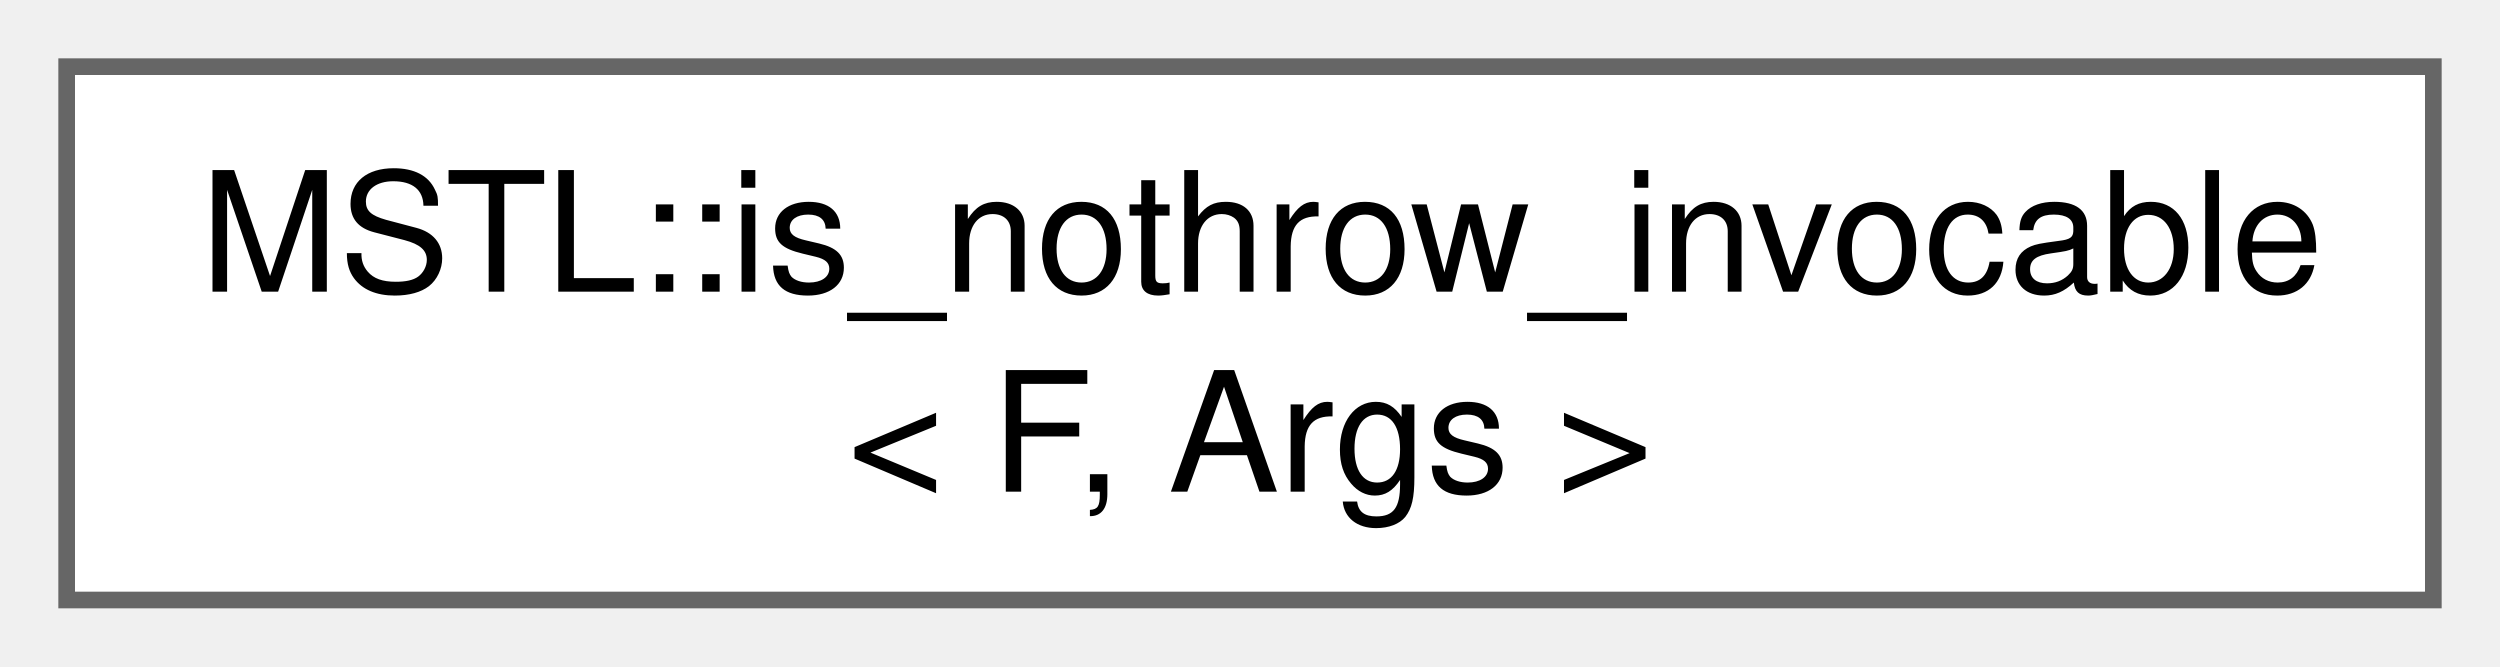
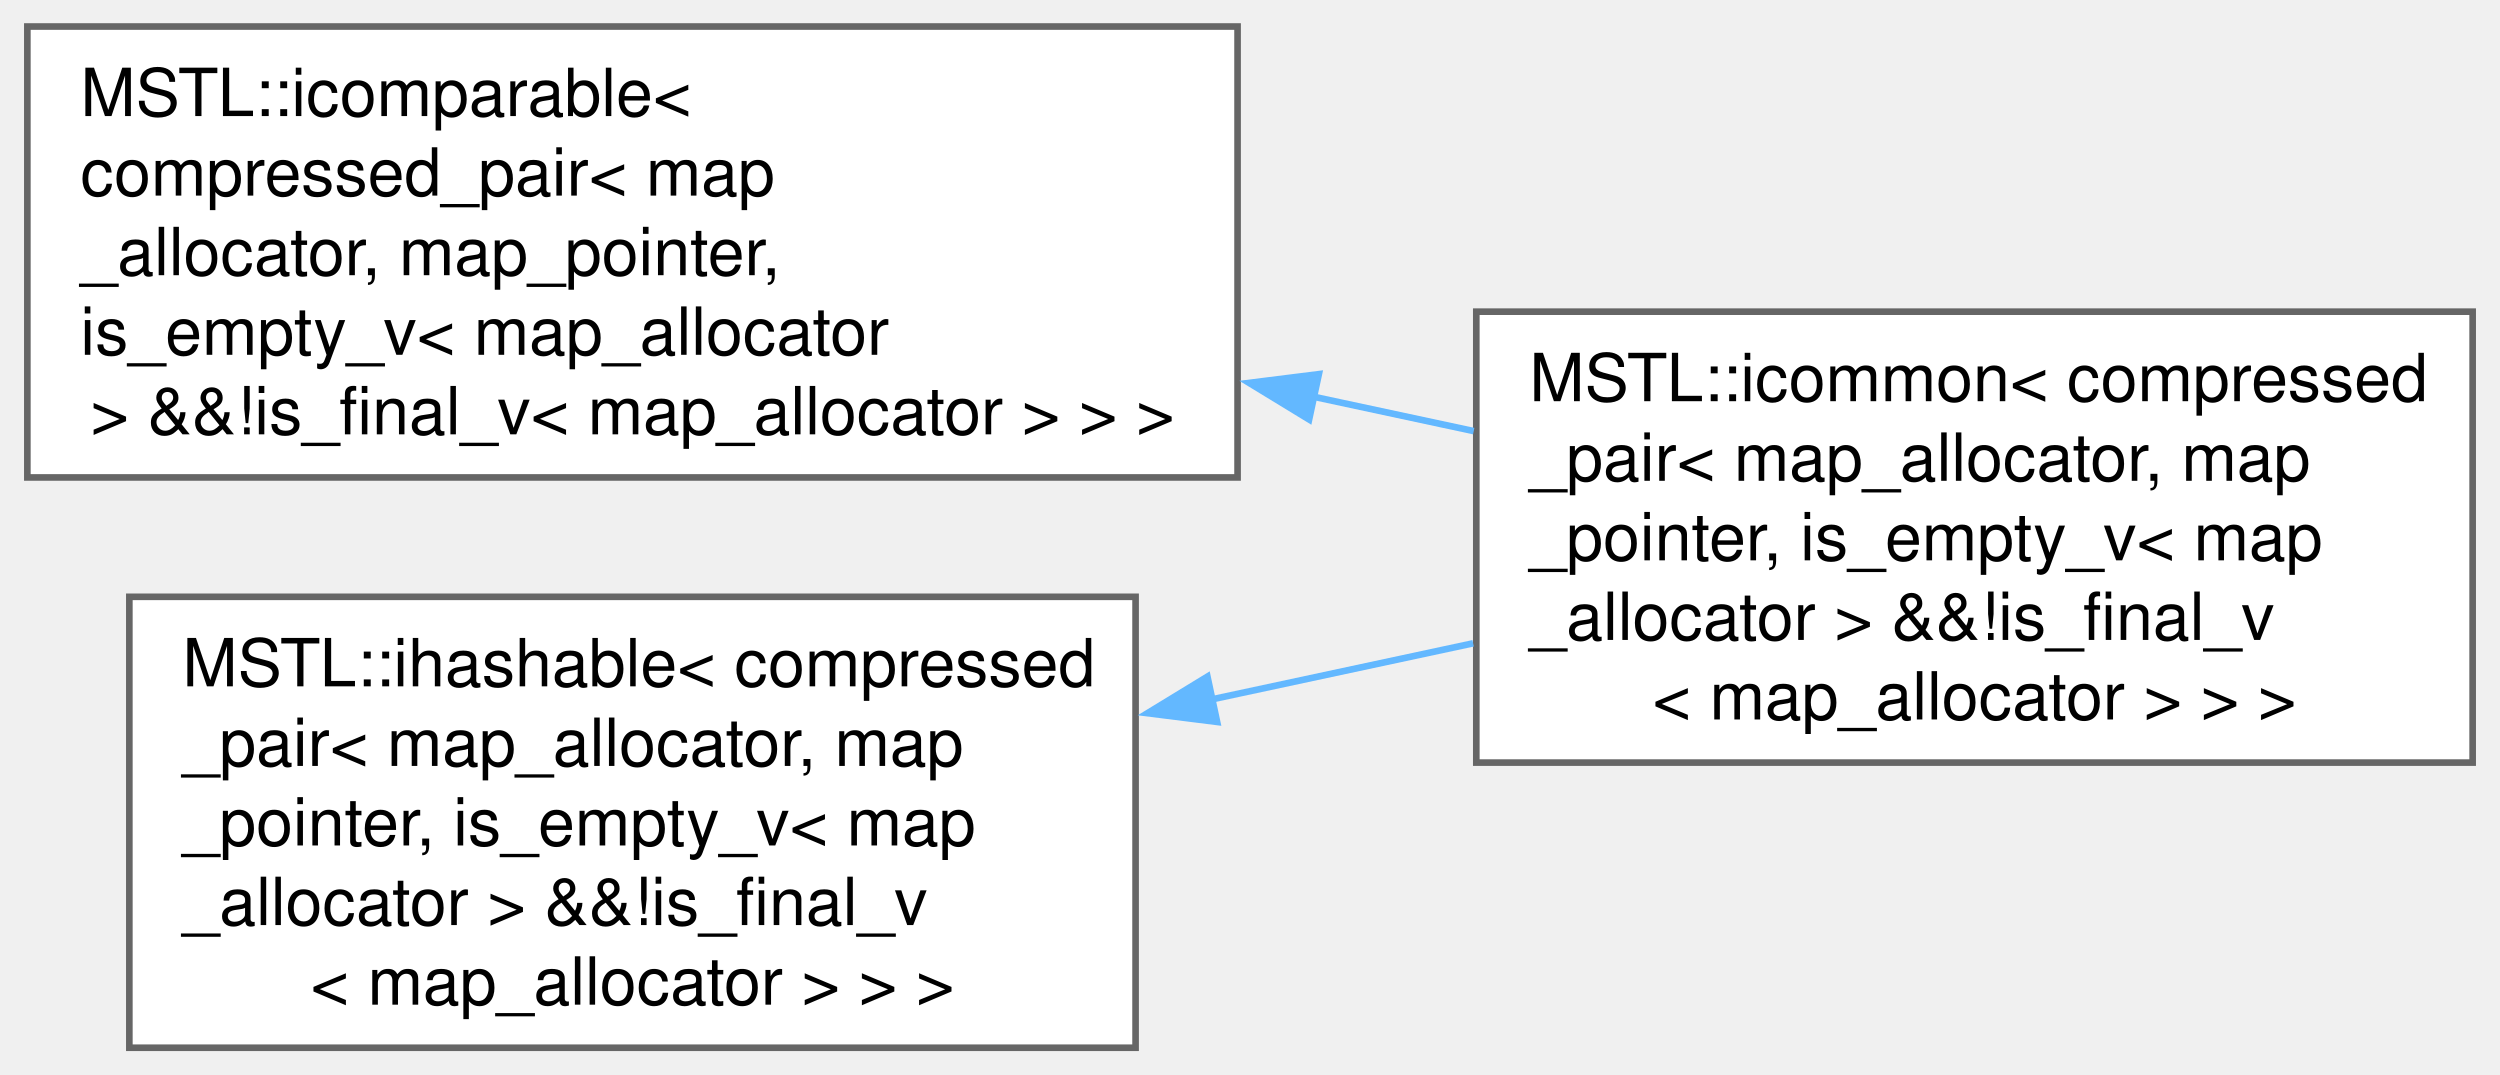
- <svg xmlns="http://www.w3.org/2000/svg" xmlns:xlink="http://www.w3.org/1999/xlink" width="150pt" height="40pt" viewBox="0.00 0.00 150.00 40.00">
-   <g id="graph0" class="graph" transform="scale(1 1) rotate(0) translate(4 36)">
+ <svg xmlns="http://www.w3.org/2000/svg" xmlns:xlink="http://www.w3.org/1999/xlink" width="377pt" height="162pt" viewBox="0.00 0.00 376.75 162.00">
+   <g id="graph0" class="graph" transform="scale(1 1) rotate(0) translate(4 158)">
    <g id="Node000000" class="node">
      <g id="a_Node000000">
-         <a xlink:href="struct_m_s_t_l_1_1is__nothrow__invocable.html" target="_top" xlink:title="判断调用是否不会抛出异常">
-           <polygon fill="white" stroke="#666666" points="142,-32 0,-32 0,0 142,0 142,-32" />
-           <text text-anchor="start" x="8" y="-18.5" font-family="Helvetica,sans-Serif" font-size="10.00">MSTL::is_nothrow_invocable</text>
-           <text text-anchor="middle" x="71" y="-6.5" font-family="Helvetica,sans-Serif" font-size="10.00">&lt; F, Args &gt;</text>
+         <a xlink:href="struct_m_s_t_l_1_1icomparable.html" target="_top" xlink:title=" ">
+           <polygon fill="white" stroke="#666666" points="182.5,-154 0,-154 0,-86 182.5,-86 182.5,-154" />
+           <text text-anchor="start" x="8" y="-140.5" font-family="Helvetica,sans-Serif" font-size="10.00">MSTL::icomparable&lt;</text>
+           <text text-anchor="start" x="8" y="-128.5" font-family="Helvetica,sans-Serif" font-size="10.00"> compressed_pair&lt; map</text>
+           <text text-anchor="start" x="8" y="-116.5" font-family="Helvetica,sans-Serif" font-size="10.00">_allocator, map_pointer,</text>
+           <text text-anchor="start" x="8" y="-104.5" font-family="Helvetica,sans-Serif" font-size="10.00"> is_empty_v&lt; map_allocator</text>
+           <text text-anchor="middle" x="91.25" y="-92.5" font-family="Helvetica,sans-Serif" font-size="10.00"> &gt; &amp;&amp;!is_final_v&lt; map_allocator &gt; &gt; &gt;</text>
+         </a>
+       </g>
+     </g>
+     <g id="Node000001" class="node">
+       <g id="a_Node000001">
+         <a xlink:href="struct_m_s_t_l_1_1icommon.html" target="_top" xlink:title=" ">
+           <polygon fill="white" stroke="#666666" points="368.75,-111 218.5,-111 218.5,-43 368.75,-43 368.75,-111" />
+           <text text-anchor="start" x="226.5" y="-97.5" font-family="Helvetica,sans-Serif" font-size="10.00">MSTL::icommon&lt; compressed</text>
+           <text text-anchor="start" x="226.5" y="-85.5" font-family="Helvetica,sans-Serif" font-size="10.00">_pair&lt; map_allocator, map</text>
+           <text text-anchor="start" x="226.5" y="-73.5" font-family="Helvetica,sans-Serif" font-size="10.00">_pointer, is_empty_v&lt; map</text>
+           <text text-anchor="start" x="226.5" y="-61.5" font-family="Helvetica,sans-Serif" font-size="10.00">_allocator &gt; &amp;&amp;!is_final_v</text>
+           <text text-anchor="middle" x="293.62" y="-49.5" font-family="Helvetica,sans-Serif" font-size="10.00">&lt; map_allocator &gt; &gt; &gt;</text>
+         </a>
+       </g>
+     </g>
+     <g id="edge27_Node000000_Node000001" class="edge">
+       <g id="a_edge27_Node000000_Node000001">
+         <a xlink:title=" ">
+           <path fill="none" stroke="#63b8ff" d="M193.88,-98.19C202.04,-96.44 210.19,-94.69 218.11,-92.99" />
+           <polygon fill="#63b8ff" stroke="#63b8ff" points="193.29,-94.74 184.24,-100.26 194.76,-101.58 193.29,-94.74" />
+         </a>
+       </g>
+     </g>
+     <g id="Node000002" class="node">
+       <g id="a_Node000002">
+         <a xlink:href="struct_m_s_t_l_1_1ihashable.html" target="_top" xlink:title=" ">
+           <polygon fill="white" stroke="#666666" points="167.12,-68 15.38,-68 15.38,0 167.12,0 167.12,-68" />
+           <text text-anchor="start" x="23.38" y="-54.5" font-family="Helvetica,sans-Serif" font-size="10.00">MSTL::ihashable&lt; compressed</text>
+           <text text-anchor="start" x="23.38" y="-42.5" font-family="Helvetica,sans-Serif" font-size="10.00">_pair&lt; map_allocator, map</text>
+           <text text-anchor="start" x="23.38" y="-30.5" font-family="Helvetica,sans-Serif" font-size="10.00">_pointer, is_empty_v&lt; map</text>
+           <text text-anchor="start" x="23.38" y="-18.5" font-family="Helvetica,sans-Serif" font-size="10.00">_allocator &gt; &amp;&amp;!is_final_v</text>
+           <text text-anchor="middle" x="91.25" y="-6.5" font-family="Helvetica,sans-Serif" font-size="10.00">&lt; map_allocator &gt; &gt; &gt;</text>
+         </a>
+       </g>
+     </g>
+     <g id="edge28_Node000002_Node000001" class="edge">
+       <g id="a_edge28_Node000002_Node000001">
+         <a xlink:title=" ">
+           <path fill="none" stroke="#63b8ff" d="M178.41,-52.49C191.6,-55.32 205.11,-58.22 218.02,-60.99" />
+           <polygon fill="#63b8ff" stroke="#63b8ff" points="179.42,-49.13 168.91,-50.45 177.96,-55.97 179.42,-49.13" />
        </a>
      </g>
    </g>
  </g>
</svg>
